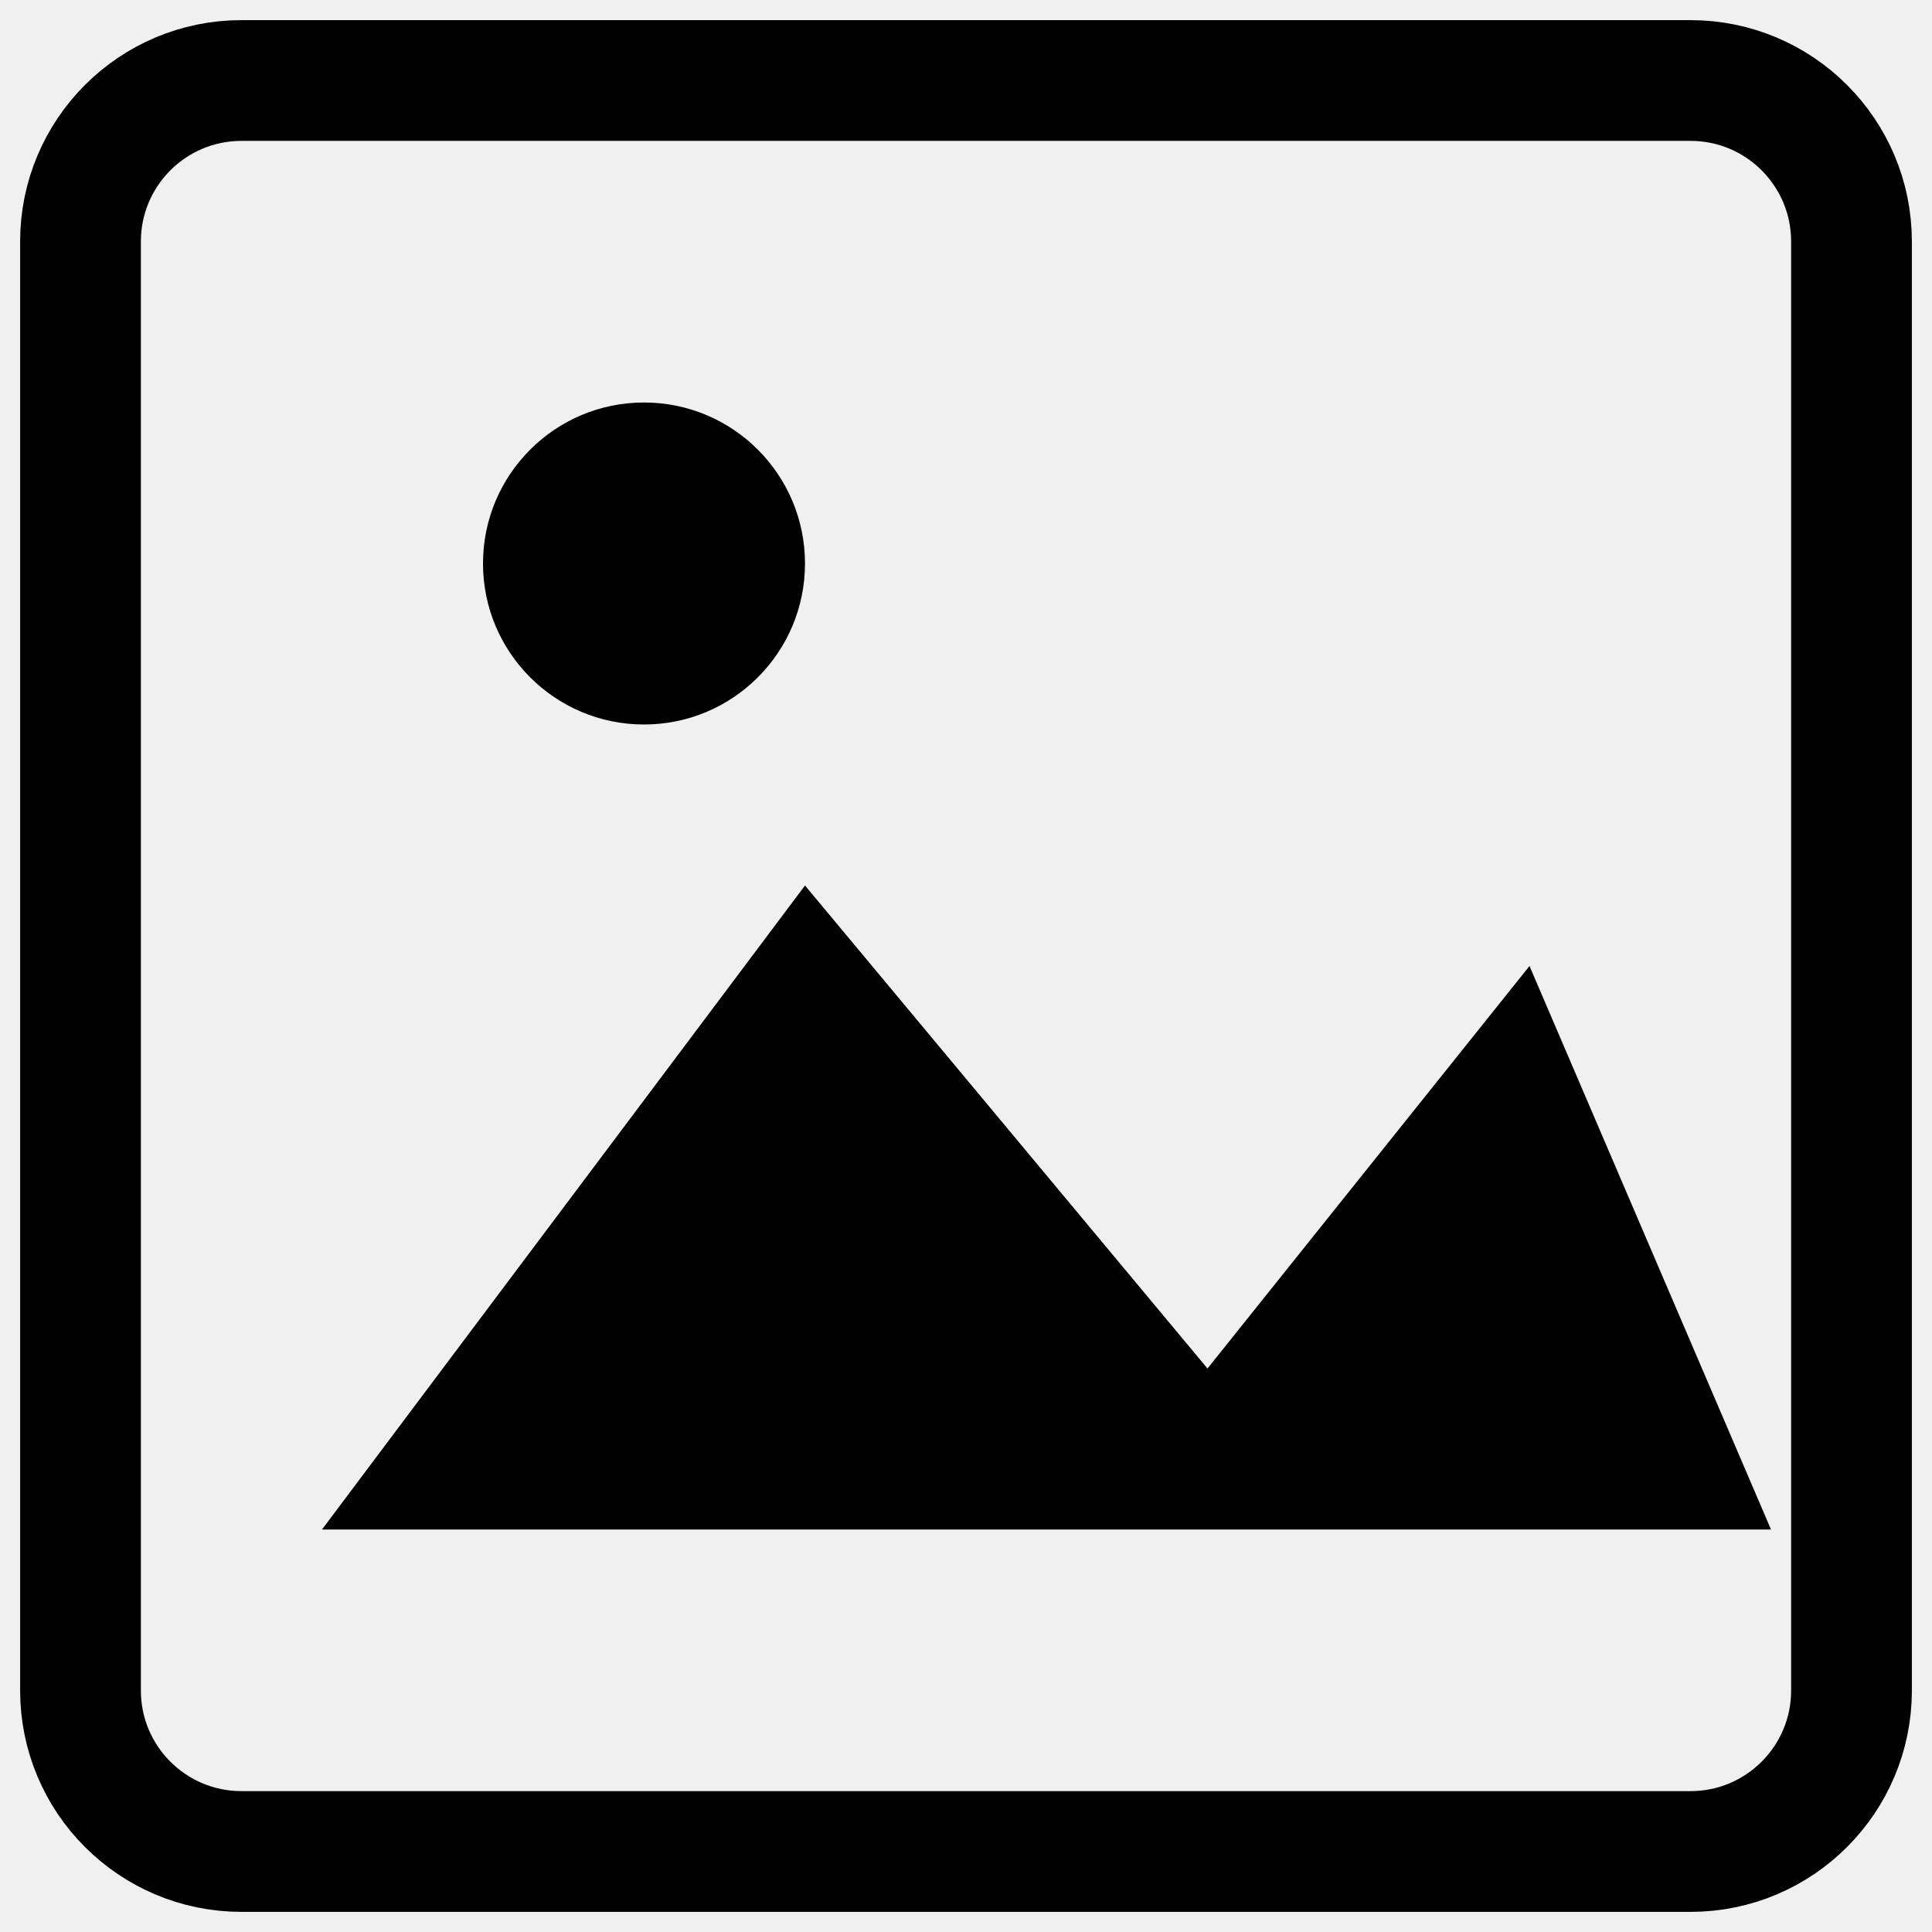
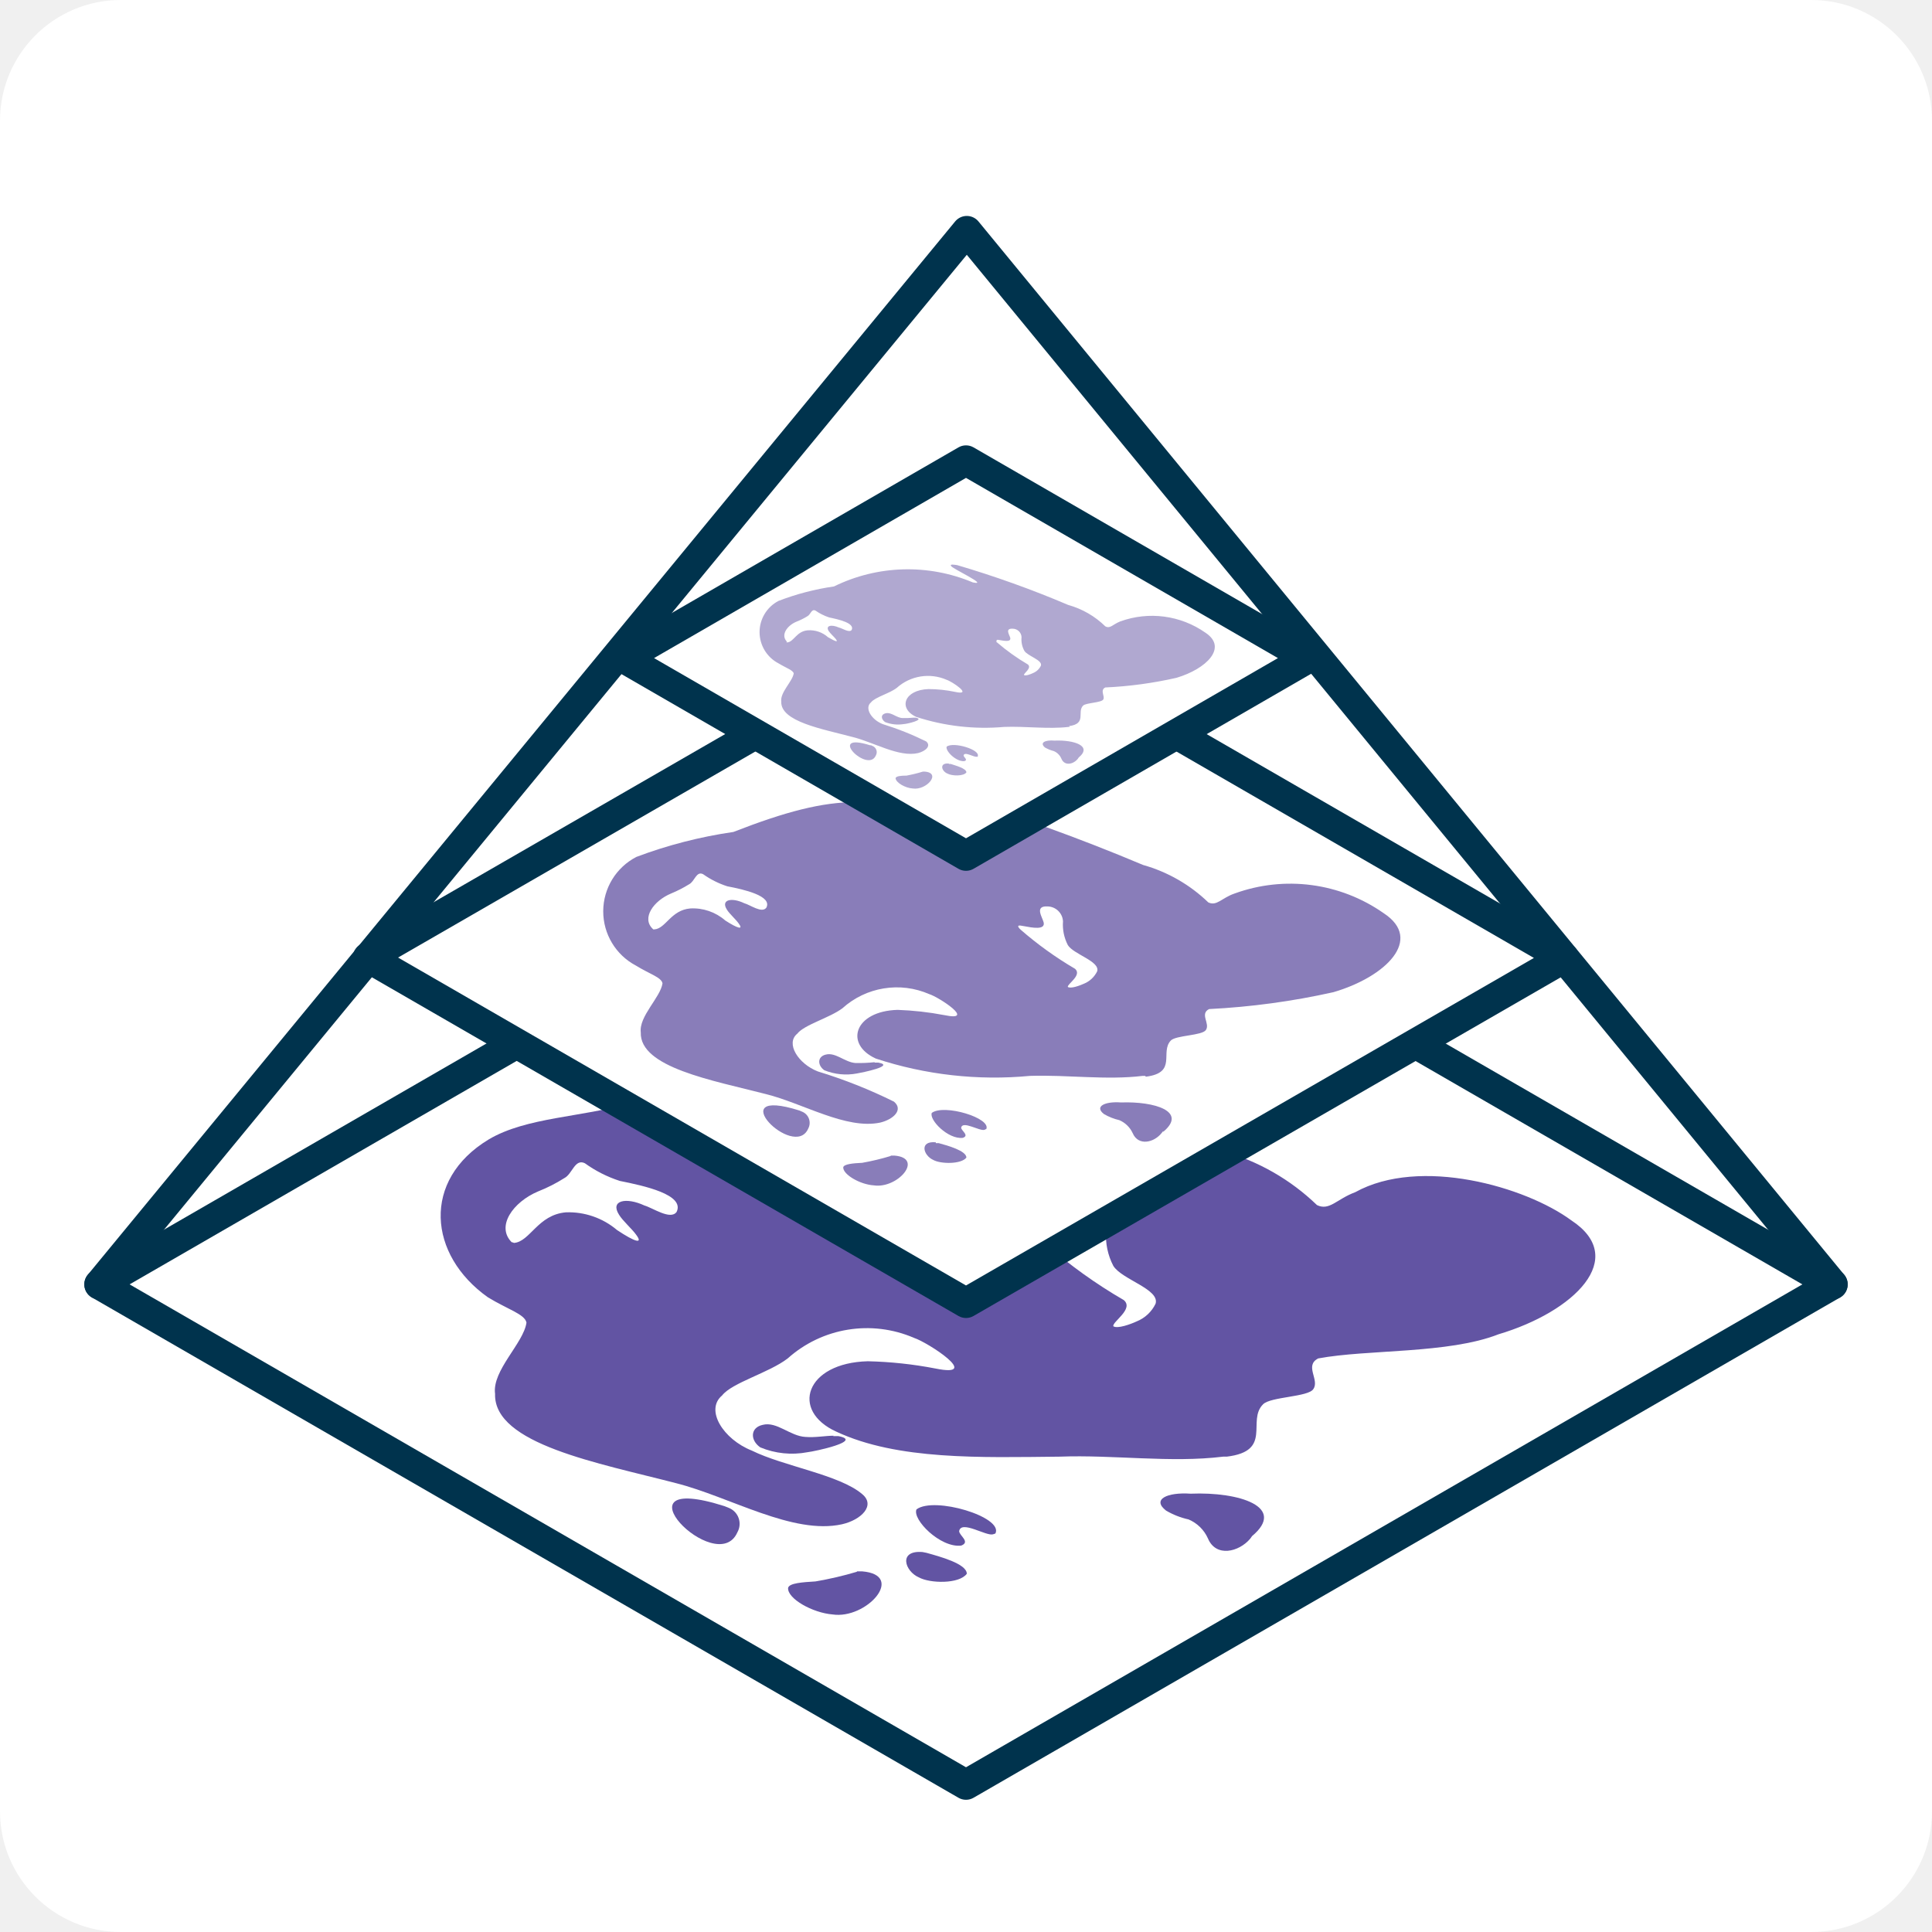
- <svg xmlns="http://www.w3.org/2000/svg" width="48" height="48" viewBox="0 0 48 48">
-   <rect x="2" y="2" width="44" height="44" rx="4" ry="4" fill="none" stroke="black" stroke-width="3" />
-   <circle cx="16" cy="14" r="4" fill="black" />
-   <polygon points="8,38 20,22 30,34 38,24 44,38" fill="black" />
+ <svg xmlns="http://www.w3.org/2000/svg" id="Whole_Slide_Img_Viewer-white" width="48" height="48" viewBox="0 0 48 48">
+   <rect id="Rectangle_434" data-name="Rectangle 434" width="48" height="48" rx="3" fill="#fff" />
+   <g id="Group_599" data-name="Group 599">
+     <g id="Group_594" data-name="Group 594">
+       <path id="Path_328" data-name="Path 328" d="M24,44.34,2.47,31.91,24,19.48,45.53,31.91Z" fill="#fff" stroke="#00334d" stroke-linecap="round" stroke-linejoin="round" stroke-width="0.75" />
+       <g id="Group_593" data-name="Group 593">
+         <path id="Path_329" data-name="Path 329" d="M30.48,36.19c1.15-.14.49-.89.9-1.3.18-.19,1.13-.18,1.25-.38.16-.23-.23-.58.12-.76,1.23-.23,3.23-.11,4.48-.6,1.88-.56,3.24-1.89,1.81-2.83-1.14-.84-3.76-1.59-5.37-.7-.46.17-.64.47-.95.32a5.5,5.5,0,0,0-2.34-1.34c-2.12-.67-4.5-2-6.98-2.52-.17-.04-.48-.07-.39.06-.04.14,2.46,1.27,1.36,1.03-3.64-1.08-4.94-1.23-8.74.24-1.15.35-2.55.34-3.49.9-1.67,1.01-1.5,2.87-.02,3.92.49.3.92.42.96.63-.07.51-.86,1.19-.78,1.77-.04,1.25,2.58,1.72,4.5,2.22,1.34.34,2.9,1.29,4.12,1.02.48-.11.84-.47.5-.75-.56-.48-1.95-.69-2.74-1.08-.71-.28-1.17-1.01-.74-1.37.25-.32,1.16-.56,1.63-.92a2.951,2.951,0,0,1,3.14-.51c.34.11,1.71,1,.53.76a10.058,10.058,0,0,0-1.68-.18c-1.55.04-1.93,1.23-.78,1.75,1.52.71,3.59.64,5.55.62,1.34-.05,2.76.16,4.06,0h.09ZM12.72,30.87c-.41-.4.03-1.01.65-1.27a3.889,3.889,0,0,0,.65-.33c.2-.1.26-.49.51-.37a3.138,3.138,0,0,0,.87.44c.6.12,1.62.34,1.41.77-.15.21-.59-.1-.8-.16-.45-.21-.86-.13-.63.23.09.15.32.35.42.49.19.25-.02.19-.47-.11a1.861,1.861,0,0,0-1.27-.44c-.7.06-.89.73-1.29.76l-.05-.02Zm13.21-.01c-.1-.11-.04-.12.15-.09.3.06.77.15.71-.13-.04-.19-.35-.61.14-.58a.565.565,0,0,1,.55.53,1.631,1.631,0,0,0,.18.86c.21.34,1.16.58,1.05.94a.886.886,0,0,1-.47.44c-.15.07-.48.19-.58.12-.03-.11.52-.43.26-.65a12.33,12.33,0,0,1-1.95-1.4l-.05-.05Z" fill="#6254a3" />
+         <path id="Path_330" data-name="Path 330" d="M20.71,35.67c-.2,0-.45.05-.7.03-.38-.02-.71-.39-1.06-.3-.32.07-.31.39-.06.56a2.051,2.051,0,0,0,1.17.12c.18-.02,1.4-.28.77-.4H20.7Z" fill="#6254a3" />
+         <path id="Path_331" data-name="Path 331" d="M24.73,38.1c.21-.41-1.52-.93-1.96-.6-.11.25.59.96,1.11.9.24-.09-.05-.25-.05-.36.05-.28.67.13.84.08l.06-.02Z" fill="#6254a3" />
+         <path id="Path_332" data-name="Path 332" d="M22.92,38.56c-.61-.05-.44.48-.09.63.27.15,1,.17,1.19-.09,0-.25-.68-.43-1-.52Z" fill="#6254a3" />
+         <path id="Path_333" data-name="Path 333" d="M21.29,39.05a8.7,8.7,0,0,1-1.03.24c-.32.02-.65.04-.68.16-.02.27.61.62,1.1.66.85.13,1.83-.98.74-1.07h-.13Z" fill="#6254a3" />
+         <path id="Path_334" data-name="Path 334" d="M18,37.42c-2.86-.91-.19,1.81.32.65a.427.427,0,0,0-.22-.61Z" fill="#6254a3" />
+         <path id="Path_335" data-name="Path 335" d="M31.1,38.17c.88-.73-.31-1.11-1.52-1.06-.58-.04-.97.14-.61.42a1.922,1.922,0,0,0,.56.22.919.919,0,0,1,.48.47c.2.48.77.34,1.05.01l.05-.07Z" fill="#6254a3" />
+       </g>
+     </g>
+     <g id="Group_596" data-name="Group 596">
+       <path id="Path_336" data-name="Path 336" d="M24,32.37,9.14,23.79,24,15.22,38.86,23.8Z" fill="#fff" stroke="#00334d" stroke-linecap="round" stroke-linejoin="round" stroke-width="0.75" />
+       <g id="Group_595" data-name="Group 595" opacity="0.75">
+         <path id="Path_337" data-name="Path 337" d="M28.47,26.75c.79-.1.34-.61.62-.9.13-.13.78-.12.87-.26.11-.16-.16-.4.08-.52a18.344,18.344,0,0,0,3.09-.42c1.3-.38,2.24-1.31,1.25-1.96a4.042,4.042,0,0,0-3.71-.49c-.32.11-.44.32-.65.22a3.822,3.822,0,0,0-1.62-.93,48.908,48.908,0,0,0-4.82-1.74c-.12-.02-.33-.05-.27.04-.03.1,1.7.88.94.71-2.51-.74-3.41-.85-6.03.17a11.482,11.482,0,0,0-2.41.62,1.523,1.523,0,0,0-.01,2.7c.34.21.63.29.66.44-.05.35-.59.82-.54,1.22-.03.87,1.78,1.19,3.1,1.53.93.23,2,.89,2.85.71.33-.08.58-.32.34-.52a12.4,12.4,0,0,0-1.89-.75c-.49-.19-.81-.7-.51-.94.17-.22.8-.39,1.12-.63a2.017,2.017,0,0,1,2.16-.35c.23.07,1.18.69.37.52a7.6,7.6,0,0,0-1.16-.13c-1.07.03-1.33.85-.54,1.21a9.415,9.415,0,0,0,3.83.43c.93-.03,1.9.11,2.8,0h.06ZM16.22,23.08c-.29-.27.02-.7.45-.88a3.1,3.1,0,0,0,.45-.23c.14-.07.18-.34.35-.25a2.2,2.2,0,0,0,.6.3c.42.08,1.12.24.97.53-.11.15-.4-.07-.55-.11-.31-.15-.59-.09-.43.16.06.1.22.24.29.34.13.17-.02.13-.33-.07a1.22,1.22,0,0,0-.87-.3c-.48.04-.61.5-.89.52h-.03Zm9.11-.01c-.07-.08-.03-.09.11-.06.21.04.53.1.49-.09-.03-.13-.24-.42.1-.4a.392.392,0,0,1,.38.37,1.1,1.1,0,0,0,.12.59c.14.23.8.4.73.65a.629.629,0,0,1-.33.31c-.11.05-.33.13-.4.08-.02-.07.36-.29.18-.45a9,9,0,0,1-1.35-.97Z" fill="#6252a1" />
+         <path id="Path_338" data-name="Path 338" d="M21.73,26.39a3.62,3.62,0,0,1-.48.02c-.26-.02-.49-.27-.73-.21-.22.05-.21.27-.04.39a1.44,1.44,0,0,0,.81.08c.12-.02.97-.19.53-.27h-.09Z" fill="#6252a1" />
+         <path id="Path_339" data-name="Path 339" d="M24.5,28.06c.15-.28-1.05-.64-1.35-.41-.07.17.4.66.77.62.17-.06-.03-.17-.04-.25.03-.19.46.09.58.05l.04-.02Z" fill="#6252a1" />
+         <path id="Path_340" data-name="Path 340" d="M23.25,28.38c-.42-.04-.31.33-.06.44.18.1.69.11.82-.06,0-.17-.47-.3-.69-.36h-.07Z" fill="#6252a1" />
+         <path id="Path_341" data-name="Path 341" d="M22.13,28.72a6.174,6.174,0,0,1-.71.17c-.22.01-.45.03-.47.11-.01.18.42.43.76.45.59.09,1.26-.68.51-.74h-.09Z" fill="#6252a1" />
+         <path id="Path_342" data-name="Path 342" d="M19.86,27.59c-1.97-.62-.13,1.25.22.45a.3.3,0,0,0-.15-.42Z" fill="#6252a1" />
+         <path id="Path_343" data-name="Path 343" d="M28.9,28.12c.61-.51-.22-.76-1.05-.73-.4-.03-.67.1-.42.29a1.368,1.368,0,0,0,.38.15.645.645,0,0,1,.33.32c.14.33.53.24.72,0l.04-.05Z" fill="#6252a1" />
+       </g>
+     </g>
+     <g id="Group_598" data-name="Group 598">
+       <path id="Path_344" data-name="Path 344" d="M24,21.26l-8.5-4.91L24,11.44l8.5,4.91Z" fill="#fff" stroke="#00334d" stroke-linecap="round" stroke-linejoin="round" stroke-width="0.75" />
+       <g id="Group_597" data-name="Group 597" opacity="0.5">
+         <path id="Path_345" data-name="Path 345" d="M26.56,18.04c.45-.06.19-.35.35-.51.07-.07.45-.07.5-.15s-.09-.23.05-.3a10.021,10.021,0,0,0,1.77-.24c.74-.22,1.28-.75.72-1.12a2.309,2.309,0,0,0-2.12-.28c-.18.07-.25.19-.37.12a2.135,2.135,0,0,0-.92-.53,25.328,25.328,0,0,0-2.76-.99c-.07-.01-.19-.03-.15.02-.01.05.97.5.54.41a4.165,4.165,0,0,0-3.45.1,6.335,6.335,0,0,0-1.38.36.875.875,0,0,0,0,1.55c.2.12.36.17.38.25-.03.2-.34.47-.31.7-.02.5,1.02.68,1.77.88.53.13,1.15.51,1.63.4.19-.05.33-.18.2-.29a7.36,7.36,0,0,0-1.08-.43c-.28-.11-.46-.4-.29-.54.1-.13.46-.22.64-.36a1.16,1.16,0,0,1,1.24-.2c.13.04.67.4.21.3a3.259,3.259,0,0,0-.66-.07c-.61.02-.76.48-.31.69a5.488,5.488,0,0,0,2.19.25c.53-.02,1.09.06,1.6,0h.03Zm-7.01-2.1c-.16-.16,0-.4.25-.5a1.565,1.565,0,0,0,.26-.13c.08-.04.1-.19.2-.14a1.326,1.326,0,0,0,.34.17c.24.05.64.14.56.31-.06.08-.23-.04-.32-.06-.18-.08-.34-.05-.25.09.04.06.13.14.17.19.08.1,0,.07-.19-.04a.68.68,0,0,0-.5-.17c-.28.02-.35.29-.51.3h-.02Zm5.21-.01s-.02-.05.06-.03c.12.02.3.06.28-.05-.02-.08-.14-.24.06-.23a.22.22,0,0,1,.22.21.582.582,0,0,0,.07.34c.08.13.46.23.41.37a.372.372,0,0,1-.19.18c-.06.03-.19.08-.23.05-.01-.04.2-.17.1-.26a5.244,5.244,0,0,1-.77-.55l-.02-.02Z" fill="#6252a1" />
+         <path id="Path_346" data-name="Path 346" d="M22.7,17.83a2.348,2.348,0,0,1-.27.01c-.15,0-.28-.15-.42-.12s-.12.15-.02.22a.877.877,0,0,0,.46.05c.07,0,.55-.11.3-.16H22.7Z" fill="#6252a1" />
+         <path id="Path_347" data-name="Path 347" d="M24.29,18.79c.08-.16-.6-.37-.77-.24-.04.1.23.38.44.36.1-.03-.02-.1-.02-.14.02-.11.26.05.33.03h.03Z" fill="#6252a1" />
+         <path id="Path_348" data-name="Path 348" d="M23.57,18.97c-.24-.02-.18.19-.03.25.11.06.4.07.47-.03,0-.1-.27-.17-.39-.21h-.04Z" fill="#6252a1" />
+         <path id="Path_349" data-name="Path 349" d="M22.93,19.17a3.524,3.524,0,0,1-.41.1c-.13,0-.25.01-.27.06,0,.11.24.25.43.26.34.05.72-.39.29-.42h-.05Z" fill="#6252a1" />
+         <path id="Path_350" data-name="Path 350" d="M21.63,18.52c-1.13-.36-.07.71.13.25a.166.166,0,0,0-.09-.24l-.04-.02Z" fill="#6252a1" />
+         <path id="Path_351" data-name="Path 351" d="M26.8,18.82c.35-.29-.12-.44-.6-.42-.23-.02-.38.05-.24.17a.849.849,0,0,0,.22.09.353.353,0,0,1,.19.19c.08.19.3.14.41,0Z" fill="#6252a1" />
+       </g>
+     </g>
+     <path id="Path_352" data-name="Path 352" d="M2.47,31.91,24.02,5.74,45.53,31.91" fill="none" stroke="#00334d" stroke-linecap="round" stroke-linejoin="round" stroke-width="0.75" />
+   </g>
</svg>
